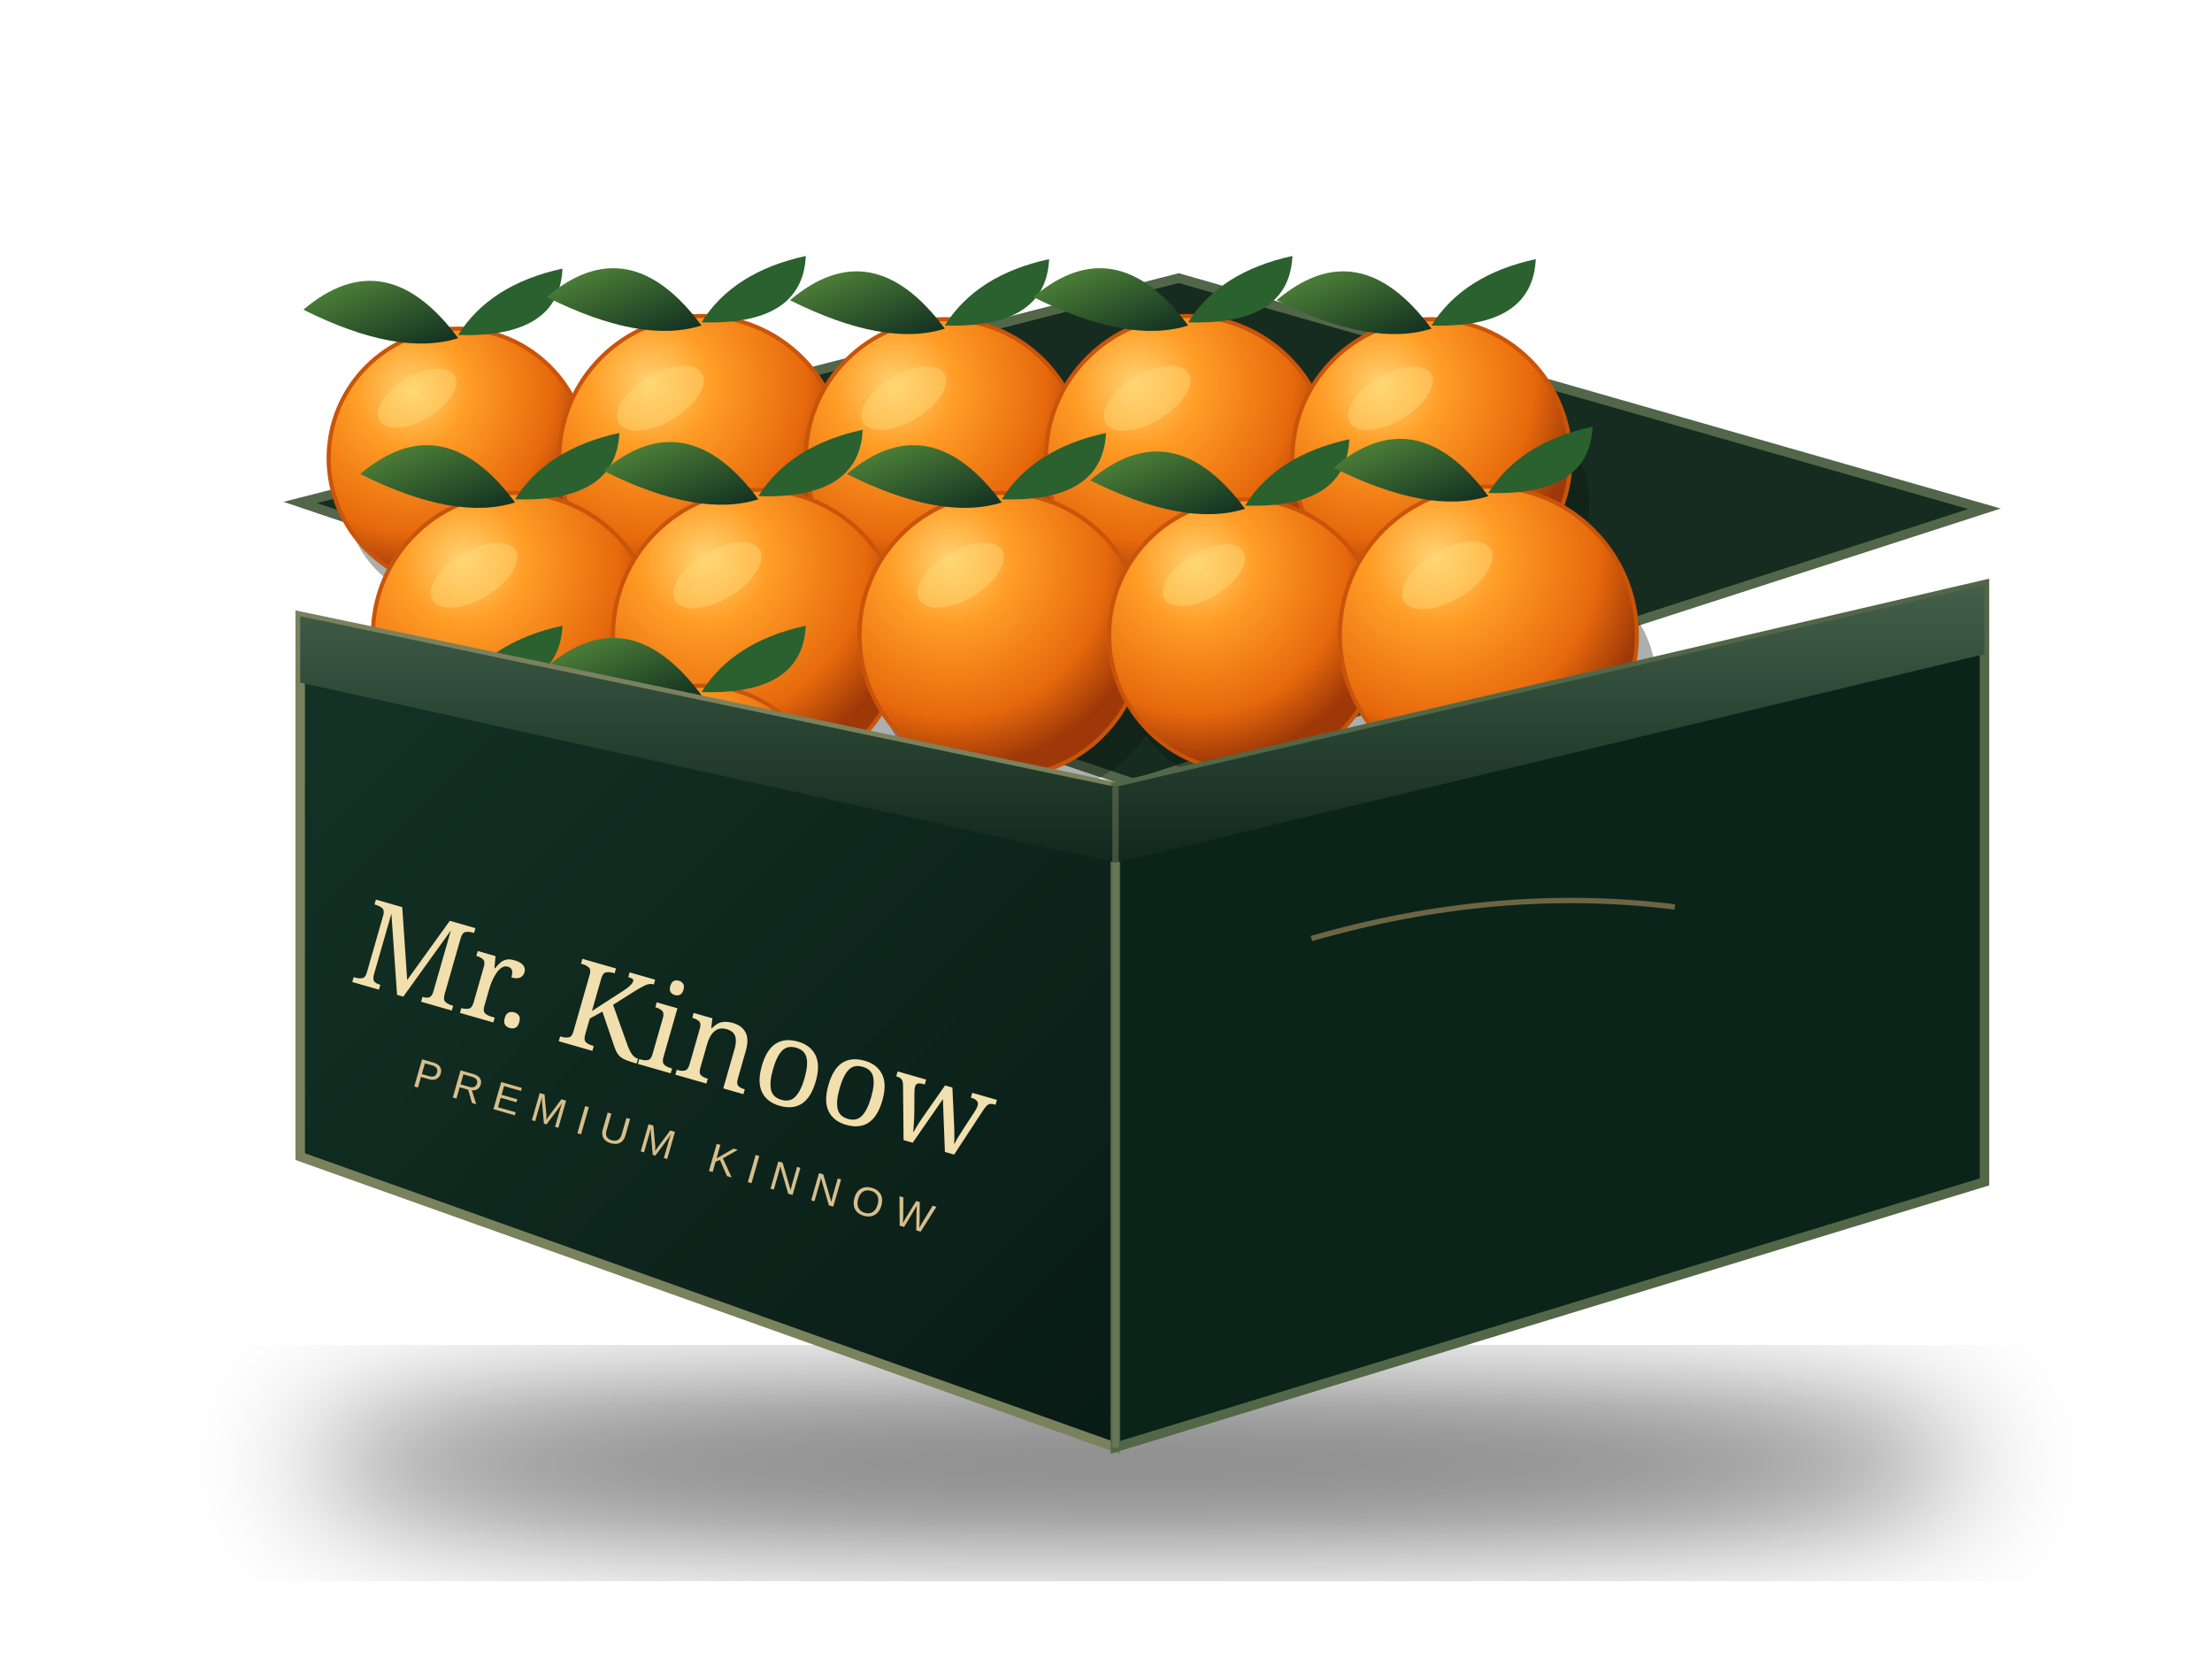
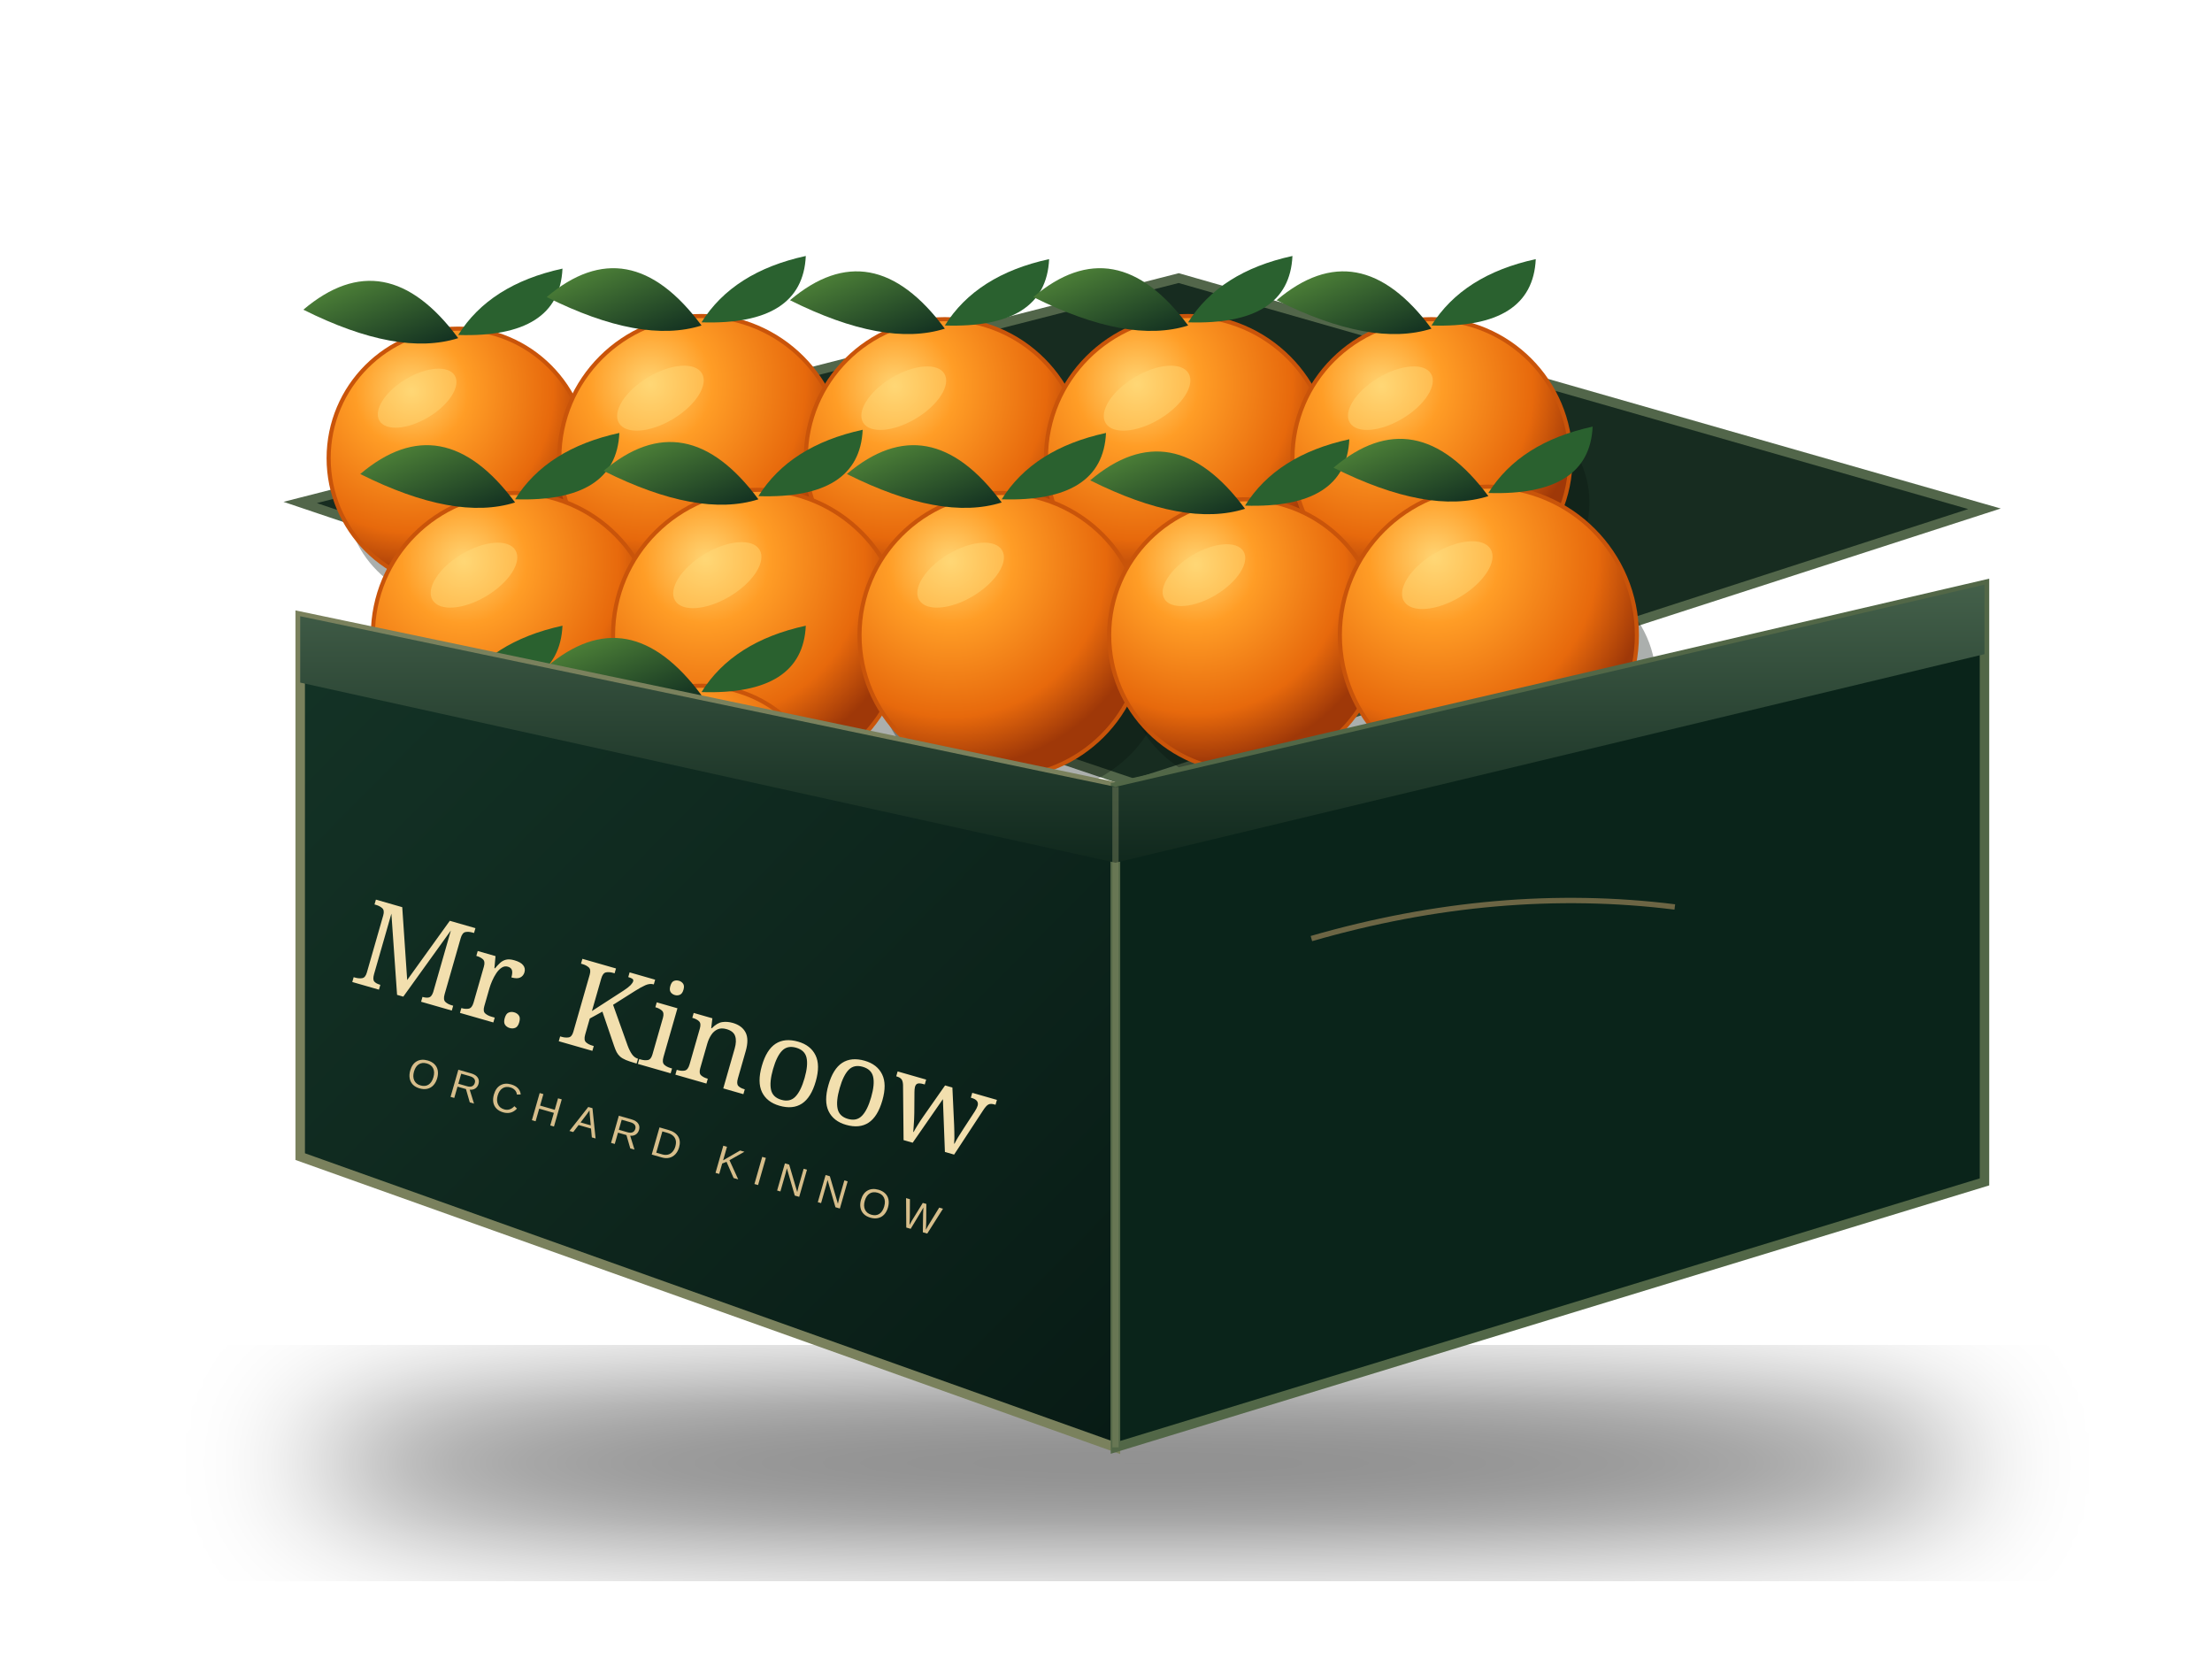
<svg xmlns="http://www.w3.org/2000/svg" width="700" height="530" viewBox="0 0 700 530">
  <defs>
    <radialGradient id="orange" cx="32%" cy="24%" r="73%">
      <stop stop-color="#ffd473" />
      <stop offset=".30" stop-color="#ff9d26" />
      <stop offset=".75" stop-color="#e7690c" />
      <stop offset="1" stop-color="#9f3808" />
    </radialGradient>
    <linearGradient id="leaf" x2="1" y2="1">
      <stop stop-color="#568d3b" />
      <stop offset="1" stop-color="#102d20" />
    </linearGradient>
    <linearGradient id="wall" x1="0" y1="0" x2="1" y2="1">
      <stop stop-color="#143326" />
      <stop offset="1" stop-color="#081b15" />
    </linearGradient>
    <linearGradient id="rim" x2="0" y2="1">
      <stop stop-color="#44604a" />
      <stop offset="1" stop-color="#10281d" />
    </linearGradient>
    <filter id="shadow">
      <feGaussianBlur stdDeviation="20" />
    </filter>
  </defs>
  <ellipse cx="360" cy="463" rx="265" ry="31" fill="#000" opacity=".48" filter="url(#shadow)" />
  <path d="M95 159 L373 88 628 161 359 248Z" fill="#172c20" stroke="#52664a" stroke-width="3" />
  <g>
    <ellipse cx="151" cy="159" rx="41" ry="34.0" fill="#0a150e" opacity=".34" />
    <circle cx="145" cy="145" r="41" fill="url(#orange)" stroke="#c9540a" stroke-width="1.3" />
    <ellipse cx="132" cy="126" rx="13.9" ry="7.0" transform="rotate(-31 132 126)" fill="#ffda79" opacity=".44" />
    <path d="M145 107 Q122 76 96 98 Q126 113 145 107Z" fill="url(#leaf)" />
    <path d="M145 106 Q155 90 178 85 Q177 107 145 106Z" fill="#2a612f" />
    <ellipse cx="228" cy="159" rx="45" ry="37.4" fill="#0a150e" opacity=".34" />
    <circle cx="222" cy="145" r="45" fill="url(#orange)" stroke="#c9540a" stroke-width="1.3" />
    <ellipse cx="209" cy="126" rx="15.3" ry="7.7" transform="rotate(-31 209 126)" fill="#ffda79" opacity=".44" />
    <path d="M222 103 Q199 72 173 94 Q203 109 222 103Z" fill="url(#leaf)" />
    <path d="M222 102 Q232 86 255 81 Q254 103 222 102Z" fill="#2a612f" />
    <ellipse cx="305" cy="159" rx="44" ry="36.5" fill="#0a150e" opacity=".34" />
    <circle cx="299" cy="145" r="44" fill="url(#orange)" stroke="#c9540a" stroke-width="1.3" />
    <ellipse cx="286" cy="126" rx="15.0" ry="7.5" transform="rotate(-31 286 126)" fill="#ffda79" opacity=".44" />
    <path d="M299 104 Q276 73 250 95 Q280 110 299 104Z" fill="url(#leaf)" />
    <path d="M299 103 Q309 87 332 82 Q331 104 299 103Z" fill="#2a612f" />
    <ellipse cx="382" cy="159" rx="45" ry="37.4" fill="#0a150e" opacity=".34" />
    <circle cx="376" cy="145" r="45" fill="url(#orange)" stroke="#c9540a" stroke-width="1.3" />
    <ellipse cx="363" cy="126" rx="15.3" ry="7.7" transform="rotate(-31 363 126)" fill="#ffda79" opacity=".44" />
    <path d="M376 103 Q353 72 327 94 Q357 109 376 103Z" fill="url(#leaf)" />
    <path d="M376 102 Q386 86 409 81 Q408 103 376 102Z" fill="#2a612f" />
    <ellipse cx="459" cy="159" rx="44" ry="36.5" fill="#0a150e" opacity=".34" />
    <circle cx="453" cy="145" r="44" fill="url(#orange)" stroke="#c9540a" stroke-width="1.3" />
    <ellipse cx="440" cy="126" rx="15.0" ry="7.5" transform="rotate(-31 440 126)" fill="#ffda79" opacity=".44" />
    <path d="M453 104 Q430 73 404 95 Q434 110 453 104Z" fill="url(#leaf)" />
    <path d="M453 103 Q463 87 486 82 Q485 104 453 103Z" fill="#2a612f" />
    <ellipse cx="169" cy="215" rx="45" ry="37.4" fill="#0a150e" opacity=".34" />
    <circle cx="163" cy="201" r="45" fill="url(#orange)" stroke="#c9540a" stroke-width="1.3" />
    <ellipse cx="150" cy="182" rx="15.3" ry="7.7" transform="rotate(-31 150 182)" fill="#ffda79" opacity=".44" />
    <path d="M163 159 Q140 128 114 150 Q144 165 163 159Z" fill="url(#leaf)" />
    <path d="M163 158 Q173 142 196 137 Q195 159 163 158Z" fill="#2a612f" />
    <ellipse cx="246" cy="215" rx="46" ry="38.2" fill="#0a150e" opacity=".34" />
    <circle cx="240" cy="201" r="46" fill="url(#orange)" stroke="#c9540a" stroke-width="1.3" />
    <ellipse cx="227" cy="182" rx="15.6" ry="7.8" transform="rotate(-31 227 182)" fill="#ffda79" opacity=".44" />
    <path d="M240 158 Q217 127 191 149 Q221 164 240 158Z" fill="url(#leaf)" />
    <path d="M240 157 Q250 141 273 136 Q272 158 240 157Z" fill="#2a612f" />
    <ellipse cx="323" cy="215" rx="45" ry="37.4" fill="#0a150e" opacity=".34" />
    <circle cx="317" cy="201" r="45" fill="url(#orange)" stroke="#c9540a" stroke-width="1.3" />
    <ellipse cx="304" cy="182" rx="15.3" ry="7.7" transform="rotate(-31 304 182)" fill="#ffda79" opacity=".44" />
    <path d="M317 159 Q294 128 268 150 Q298 165 317 159Z" fill="url(#leaf)" />
    <path d="M317 158 Q327 142 350 137 Q349 159 317 158Z" fill="#2a612f" />
    <ellipse cx="400" cy="215" rx="43" ry="35.7" fill="#0a150e" opacity=".34" />
    <circle cx="394" cy="201" r="43" fill="url(#orange)" stroke="#c9540a" stroke-width="1.3" />
    <ellipse cx="381" cy="182" rx="14.6" ry="7.3" transform="rotate(-31 381 182)" fill="#ffda79" opacity=".44" />
    <path d="M394 161 Q371 130 345 152 Q375 167 394 161Z" fill="url(#leaf)" />
    <path d="M394 160 Q404 144 427 139 Q426 161 394 160Z" fill="#2a612f" />
    <ellipse cx="477" cy="215" rx="47" ry="39.0" fill="#0a150e" opacity=".34" />
    <circle cx="471" cy="201" r="47" fill="url(#orange)" stroke="#c9540a" stroke-width="1.3" />
    <ellipse cx="458" cy="182" rx="16.0" ry="8.0" transform="rotate(-31 458 182)" fill="#ffda79" opacity=".44" />
    <path d="M471 157 Q448 126 422 148 Q452 163 471 157Z" fill="url(#leaf)" />
    <path d="M471 156 Q481 140 504 135 Q503 157 471 156Z" fill="#2a612f" />
    <ellipse cx="151" cy="271" rx="40" ry="33.2" fill="#0a150e" opacity=".34" />
    <circle cx="145" cy="257" r="40" fill="url(#orange)" stroke="#c9540a" stroke-width="1.3" />
    <ellipse cx="132" cy="238" rx="13.6" ry="6.8" transform="rotate(-31 132 238)" fill="#ffda79" opacity=".44" />
    <path d="M145 220 Q122 189 96 211 Q126 226 145 220Z" fill="url(#leaf)" />
    <path d="M145 219 Q155 203 178 198 Q177 220 145 219Z" fill="#2a612f" />
    <ellipse cx="228" cy="271" rx="40" ry="33.2" fill="#0a150e" opacity=".34" />
    <circle cx="222" cy="257" r="40" fill="url(#orange)" stroke="#c9540a" stroke-width="1.3" />
    <ellipse cx="209" cy="238" rx="13.6" ry="6.8" transform="rotate(-31 209 238)" fill="#ffda79" opacity=".44" />
    <path d="M222 220 Q199 189 173 211 Q203 226 222 220Z" fill="url(#leaf)" />
    <path d="M222 219 Q232 203 255 198 Q254 220 222 219Z" fill="#2a612f" />
  </g>
  <path d="M95 195 L353 249 353 458 95 366Z" fill="url(#wall)" stroke="#7a815d" stroke-width="3" />
  <path d="M353 249 L628 185 628 374 353 458Z" fill="#0a241a" stroke="#526747" stroke-width="3" />
  <path d="M95 195 L353 249 628 185 628 207 353 273 95 216Z" fill="url(#rim)" />
  <path d="M353 249 L353 458" stroke="#8b8e67" stroke-opacity=".4" stroke-width="2" />
  <text x="210" y="339" fill="#f2dfae" font-family="Georgia,serif" font-size="38" text-anchor="middle" transform="rotate(16 210 339)">Mr. Kinoow</text>
-   <text x="212" y="367" fill="#d7be8b" font-family="Arial,sans-serif" font-size="13" letter-spacing="4" text-anchor="middle" transform="rotate(16 212 367)">PREMIUM KINNOW</text>
+   <text x="212" y="367" fill="#d7be8b" font-family="Arial,sans-serif" font-size="13" letter-spacing="4" text-anchor="middle" transform="rotate(16 212 367)">ORCHARD KINNOW</text>
  <path d="M415 297 Q474 280 530 287" stroke="#cda66e" stroke-width="1.7" fill="none" opacity=".5" />
</svg>
